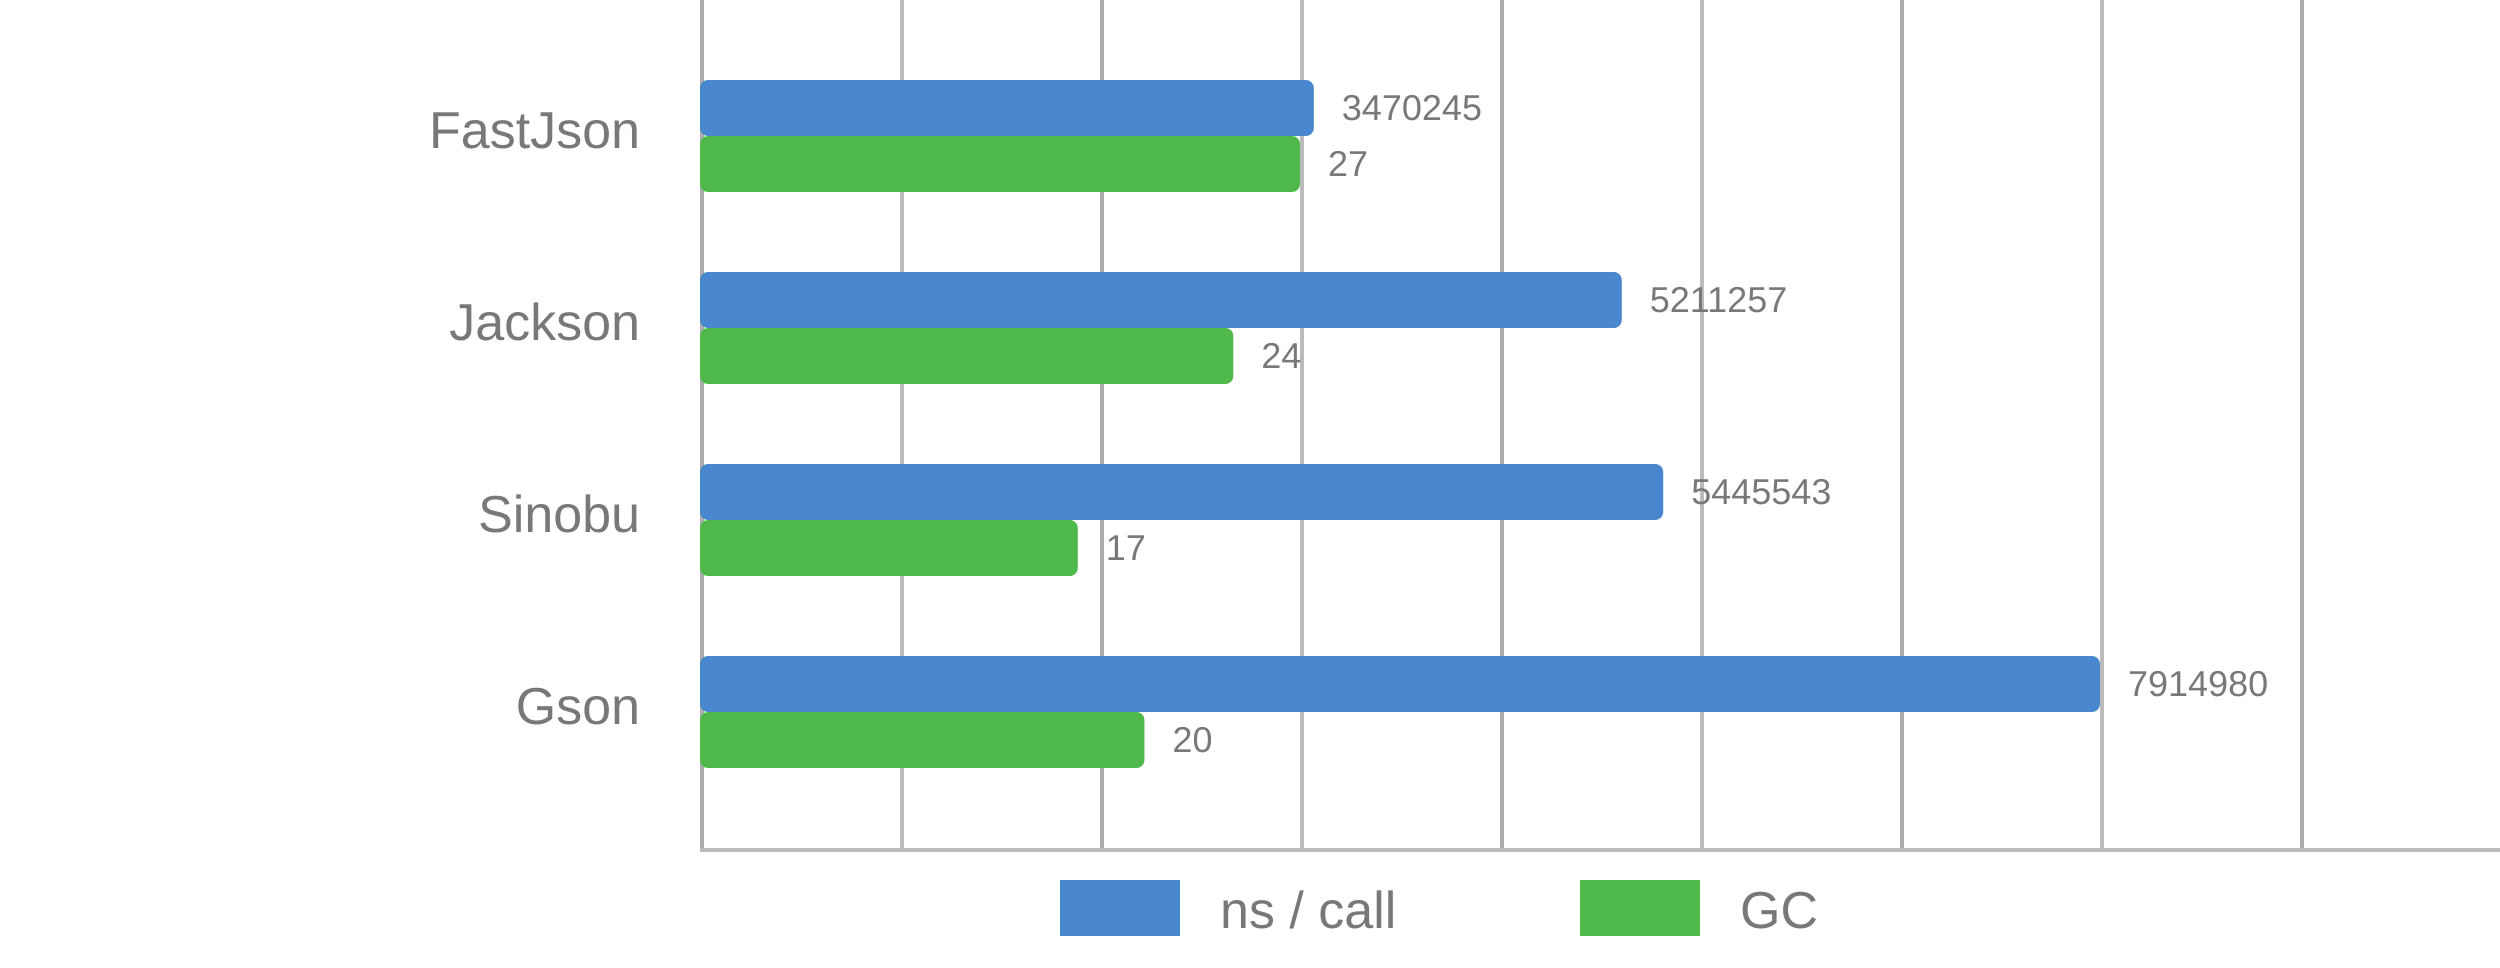
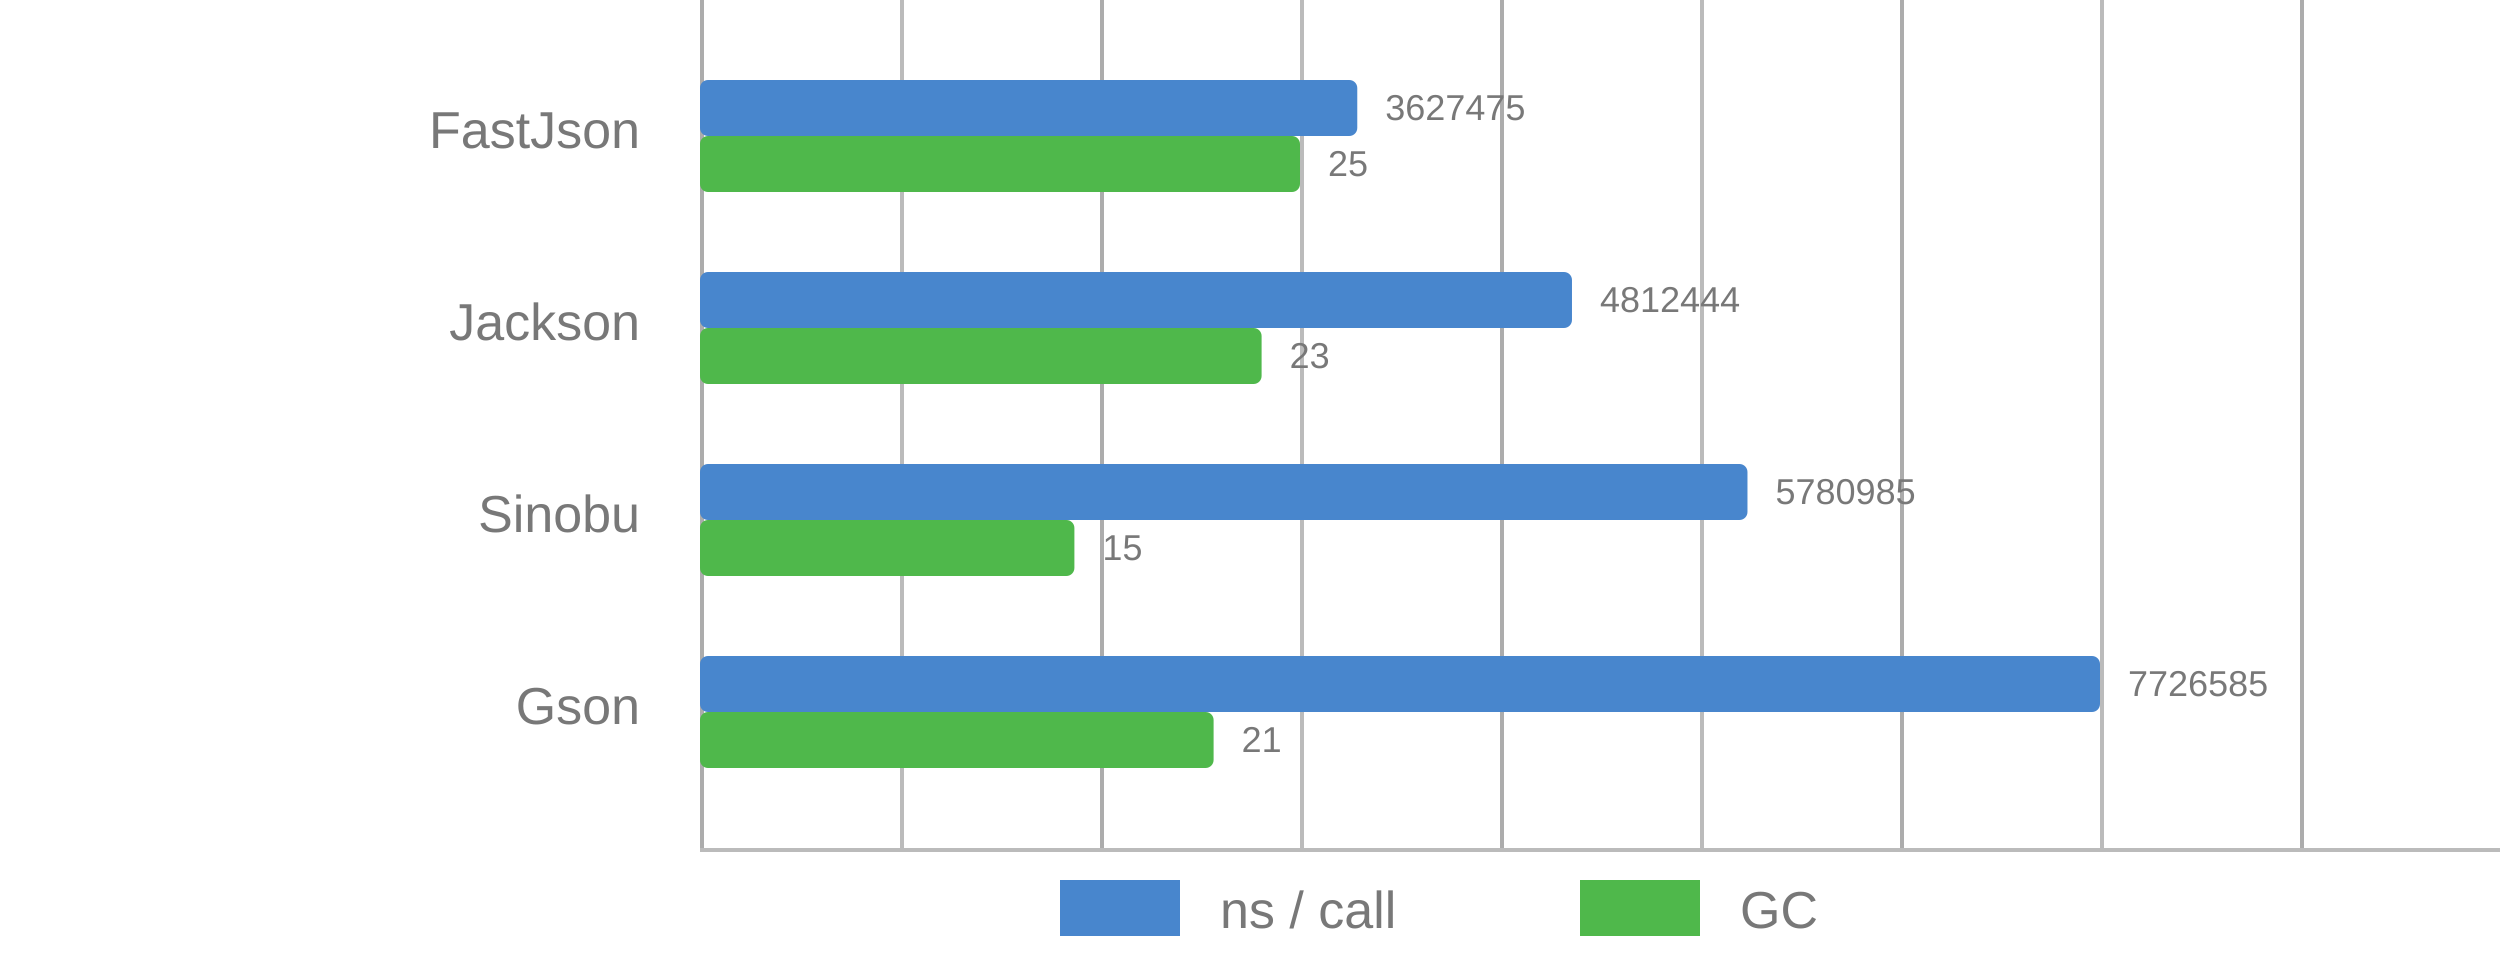
<svg xmlns="http://www.w3.org/2000/svg" viewBox="0 0 625 242">
  <style>
      text {
          font-family: Arial;
          font-size: 13px;
          fill: #787878;
      }

      .desc {
          font-size: 9px;
      }

      .vline {
          fill: #acacac;
          stroke: none;
          stroke-width: 0;
      }

      .subline {
          fill: #bbb;
          stroke: none;
          stroke-width: 0;
      }

      .call {
          fill: #4886CD;
          stroke-linejoin: round;
          height: 14px;
      }

      .gc {
          fill: #4FB84B;
          stroke-linejoin: round;
          height: 14px;
      }
  </style>
  <g>
    <rect x="175" y="0" width="1" height="212" class="vline" />
    <rect x="275" y="0" width="1" height="212" class="vline" />
    <rect x="375" y="0" width="1" height="212" class="vline" />
    <rect x="475" y="0" width="1" height="212" class="vline" />
    <rect x="575" y="0" width="1" height="212" class="vline" />
    <rect x="225" y="0" width="1" height="212" class="subline" />
    <rect x="325" y="0" width="1" height="212" class="subline" />
    <rect x="425" y="0" width="1" height="212" class="subline" />
    <rect x="525" y="0" width="1" height="212" class="subline" />
    <rect x="175" y="212" width="450" height="1" class="subline" />
    <rect x="265" y="220" width="30" class="call" />
    <text x="305" y="232">ns / call</text>
    <rect x="395" y="220" width="30" class="gc" />
    <text x="435" y="232">GC</text>
  </g>
  <g>
-     <rect x="175" y="20" width="153.454" rx="2" ry="2" class="call" />
+     <rect x="175" y="20" width="164.318" rx="2" ry="2" class="call" />
    <rect x="175" y="34" width="150" rx="2" ry="2" class="gc" />
    <text x="160" y="37" text-anchor="end">FastJson</text>
-     <text x="335.454" y="30" class="desc">3470245</text>
-     <text x="332" y="44" class="desc">27</text>
+     <text x="346.318" y="30" class="desc">3627475</text>
+     <text x="332" y="44" class="desc">25</text>
  </g>
  <g>
-     <rect x="175" y="68" width="230.442" rx="2" ry="2" class="call" />
-     <rect x="175" y="82" width="133.333" rx="2" ry="2" class="gc" />
+     <rect x="175" y="68" width="217.995" rx="2" ry="2" class="call" />
+     <rect x="175" y="82" width="140.4" rx="2" ry="2" class="gc" />
    <text x="160" y="85" text-anchor="end">Jackson</text>
-     <text x="412.442" y="78" class="desc">5211257</text>
-     <text x="315.333" y="92" class="desc">24</text>
+     <text x="399.995" y="78" class="desc">4812444</text>
+     <text x="322.4" y="92" class="desc">23</text>
  </g>
  <g>
-     <rect x="175" y="116" width="240.802" rx="2" ry="2" class="call" />
-     <rect x="175" y="130" width="94.444" rx="2" ry="2" class="gc" />
+     <rect x="175" y="116" width="261.868" rx="2" ry="2" class="call" />
+     <rect x="175" y="130" width="93.6" rx="2" ry="2" class="gc" />
    <text x="160" y="133" text-anchor="end">Sinobu</text>
-     <text x="422.802" y="126" class="desc">5445543</text>
-     <text x="276.444" y="140" class="desc">17</text>
+     <text x="443.868" y="126" class="desc">5780985</text>
+     <text x="275.6" y="140" class="desc">15</text>
  </g>
  <g>
    <rect x="175" y="164" width="350" rx="2" ry="2" class="call" />
-     <rect x="175" y="178" width="111.111" rx="2" ry="2" class="gc" />
+     <rect x="175" y="178" width="128.4" rx="2" ry="2" class="gc" />
    <text x="160" y="181" text-anchor="end">Gson</text>
-     <text x="532" y="174" class="desc">7914980</text>
-     <text x="293.111" y="188" class="desc">20</text>
+     <text x="532" y="174" class="desc">7726585</text>
+     <text x="310.4" y="188" class="desc">21</text>
  </g>
</svg>
